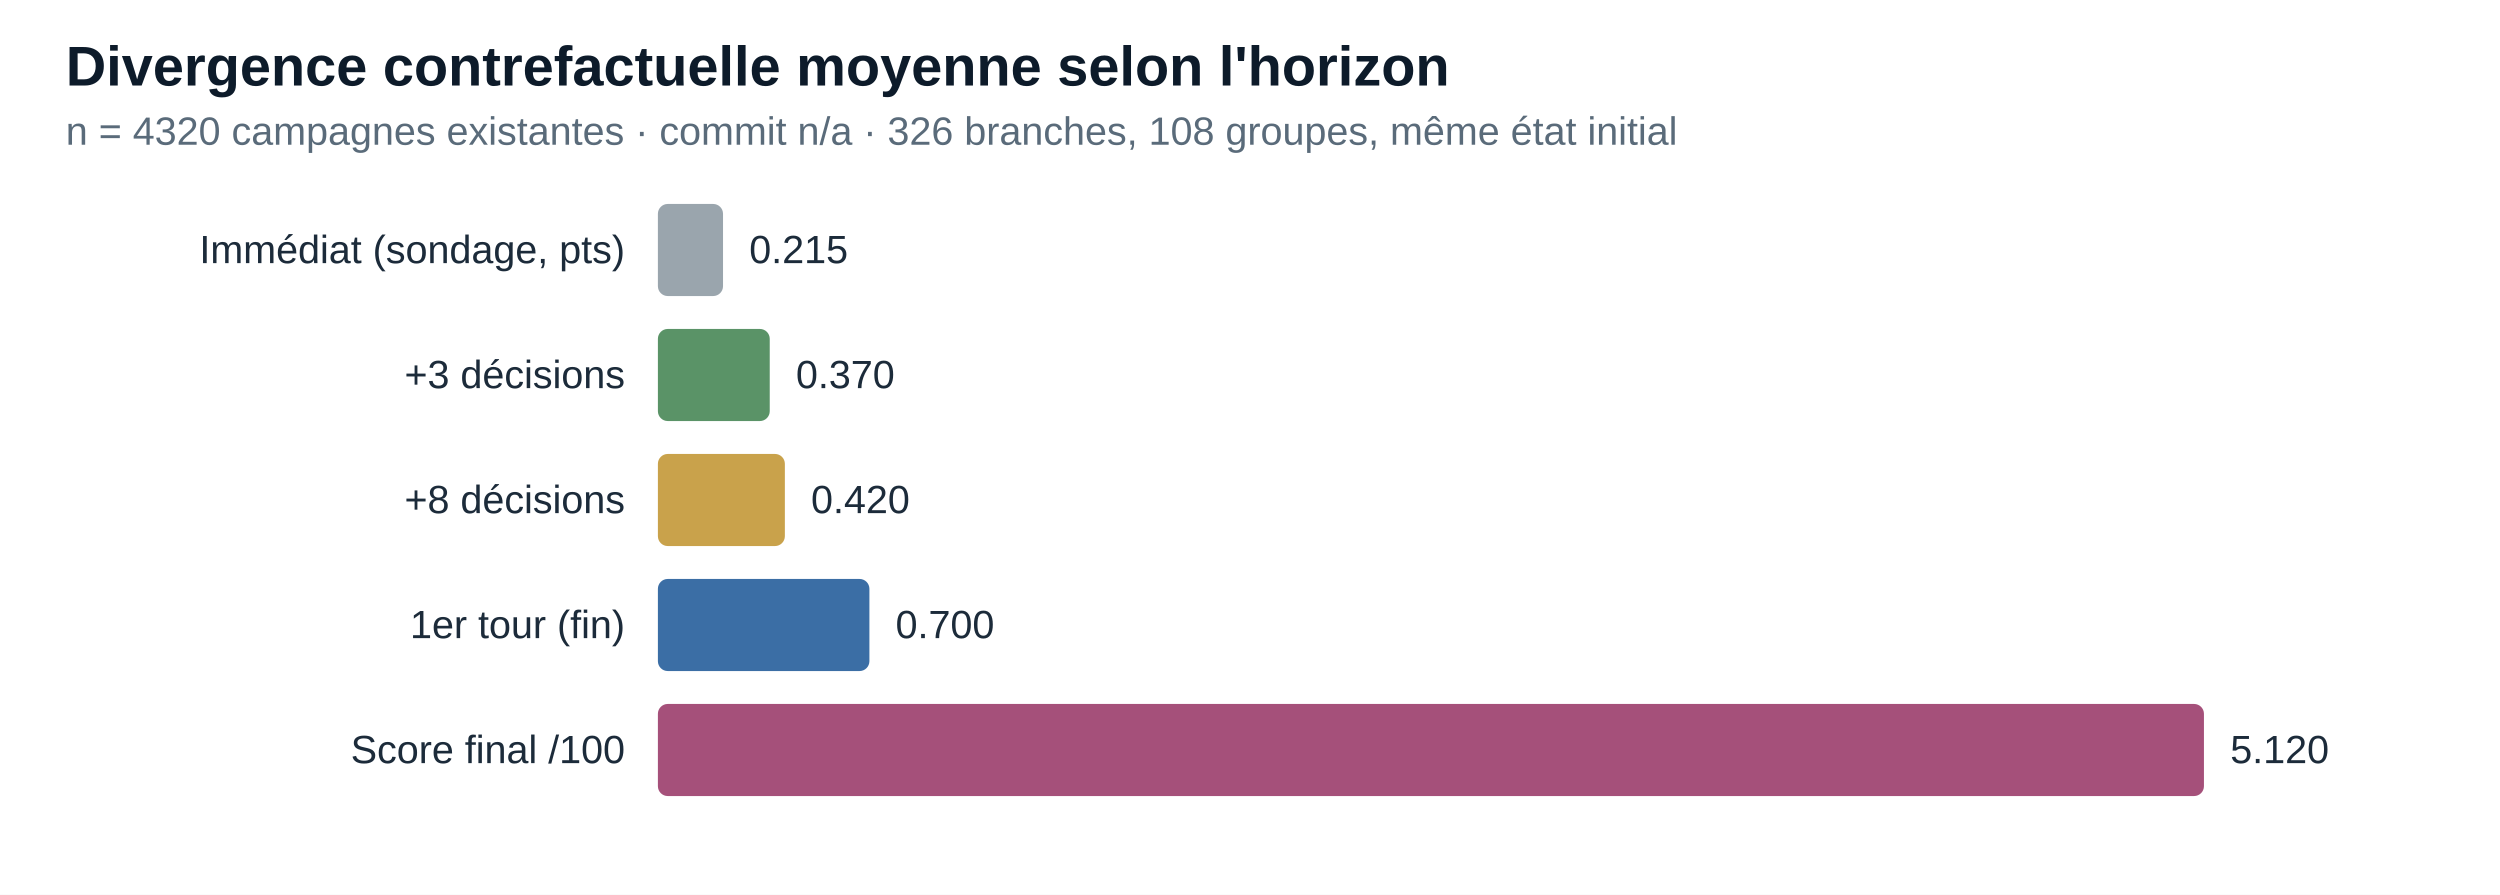
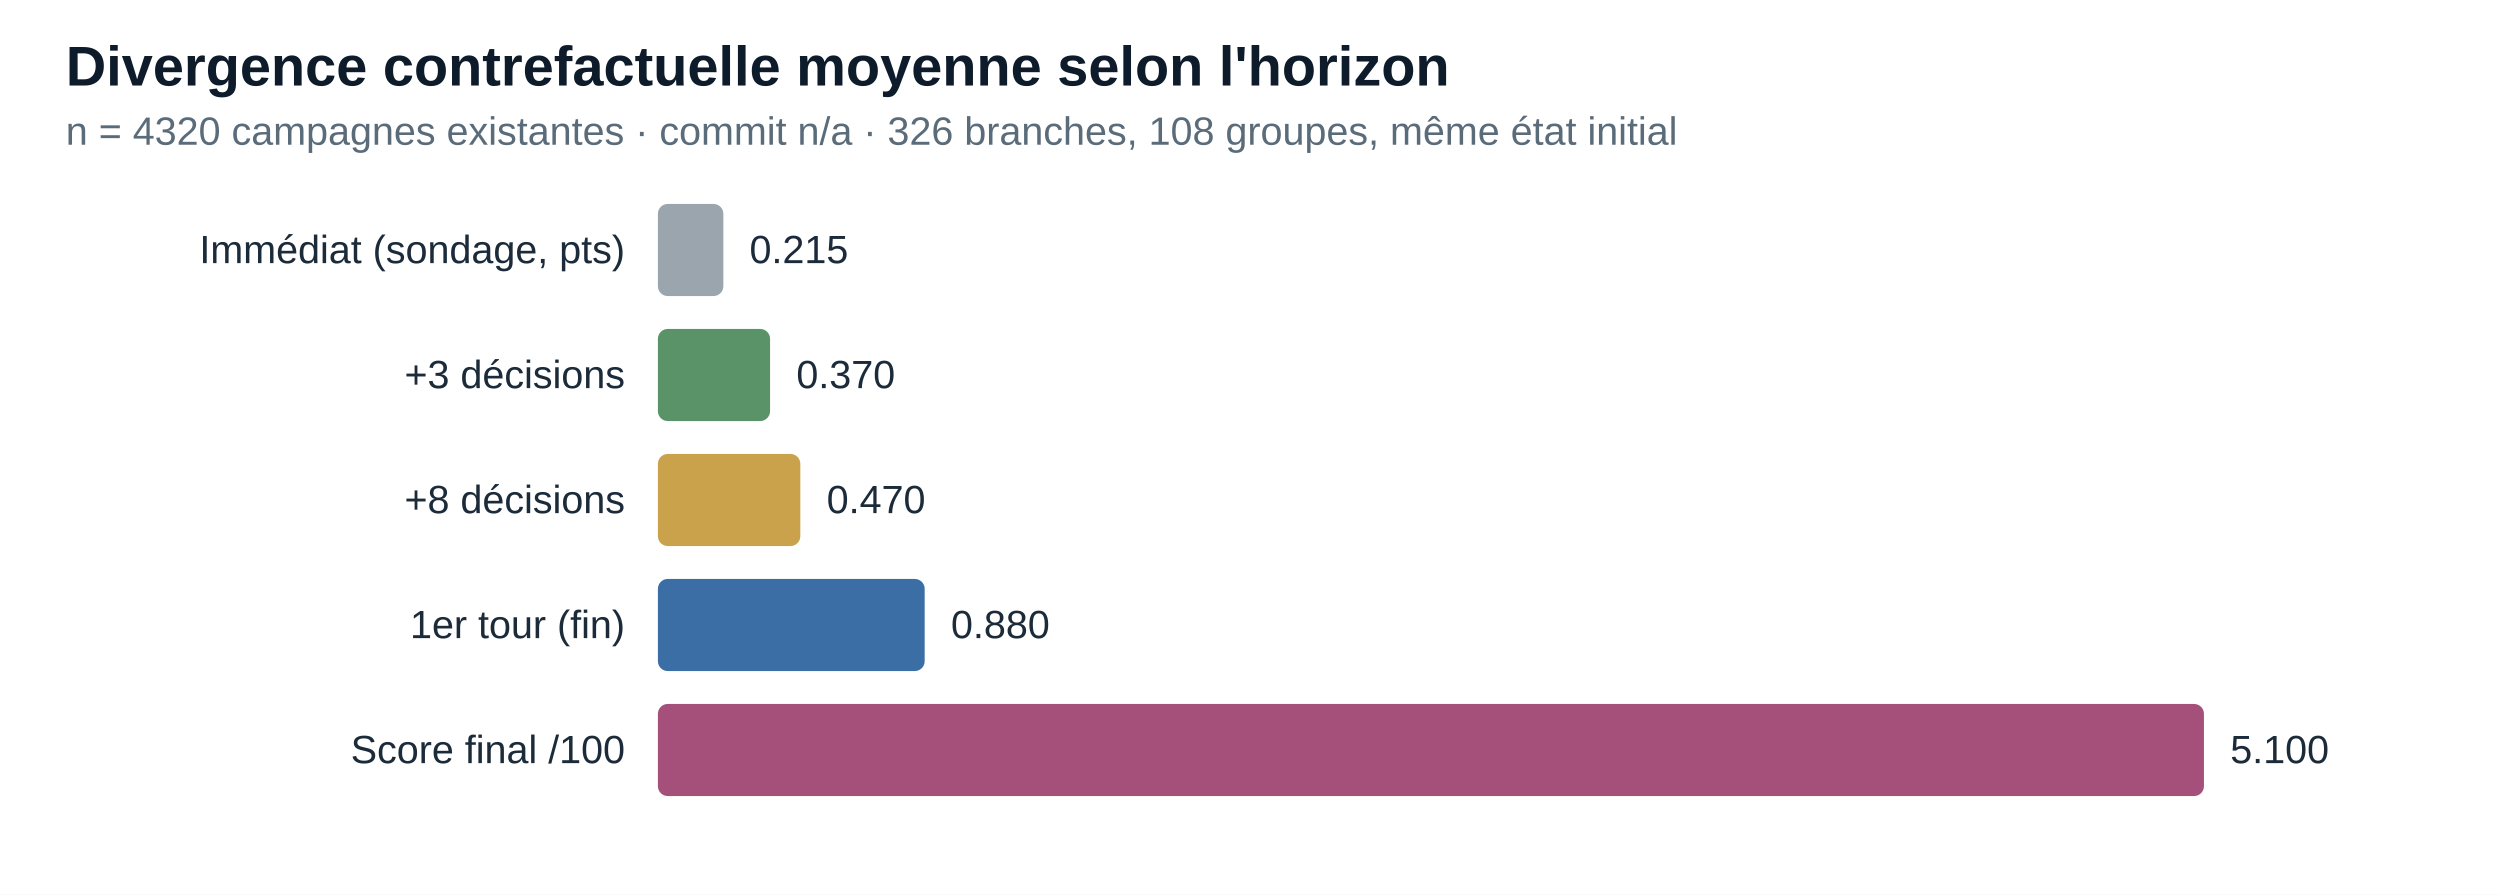
<svg xmlns="http://www.w3.org/2000/svg" width="760" height="272" viewBox="0 0 760 272">
  <rect width="760" height="272" fill="#ffffff" />
  <text x="20" y="26" font-size="17" font-weight="700" fill="#0d1b2a" style="font-family:Arial,Helvetica,sans-serif">Divergence contrefactuelle moyenne selon l'horizon</text>
  <text x="20" y="44" font-size="12" fill="#5a6b7a" style="font-family:Arial,Helvetica,sans-serif">n = 4320 campagnes existantes · commit n/a · 326 branches, 108 groupes, même état initial</text>
  <text x="190" y="80" text-anchor="end" font-size="12" fill="#1c2b3a" style="font-family:Arial,Helvetica,sans-serif">Immédiat (sondage, pts)</text>
-   <rect x="200" y="62" width="19.8" height="28" fill="#9aa5ad" rx="3" />
-   <text x="227.773" y="80" font-size="12" fill="#1c2b3a" style="font-family:Arial,Helvetica,sans-serif">0.215</text>
+   <rect x="200" y="62" width="19.9" height="28" fill="#9aa5ad" rx="3" />
+   <text x="227.851" y="80" font-size="12" fill="#1c2b3a" style="font-family:Arial,Helvetica,sans-serif">0.215</text>
  <text x="190" y="118" text-anchor="end" font-size="12" fill="#1c2b3a" style="font-family:Arial,Helvetica,sans-serif">+3 décisions</text>
-   <rect x="200" y="100" width="34.0" height="28" fill="#5a9367" rx="3" />
-   <text x="241.965" y="118" font-size="12" fill="#1c2b3a" style="font-family:Arial,Helvetica,sans-serif">0.370</text>
+   <rect x="200" y="100" width="34.1" height="28" fill="#5a9367" rx="3" />
+   <text x="242.098" y="118" font-size="12" fill="#1c2b3a" style="font-family:Arial,Helvetica,sans-serif">0.370</text>
  <text x="190" y="156" text-anchor="end" font-size="12" fill="#1c2b3a" style="font-family:Arial,Helvetica,sans-serif">+8 décisions</text>
-   <rect x="200" y="138" width="38.6" height="28" fill="#c9a24b" rx="3" />
-   <text x="246.555" y="156" font-size="12" fill="#1c2b3a" style="font-family:Arial,Helvetica,sans-serif">0.420</text>
+   <rect x="200" y="138" width="43.3" height="28" fill="#c9a24b" rx="3" />
+   <text x="251.314" y="156" font-size="12" fill="#1c2b3a" style="font-family:Arial,Helvetica,sans-serif">0.470</text>
  <text x="190" y="194" text-anchor="end" font-size="12" fill="#1c2b3a" style="font-family:Arial,Helvetica,sans-serif">1er tour (fin)</text>
-   <rect x="200" y="176" width="64.3" height="28" fill="#3b6ea5" rx="3" />
-   <text x="272.258" y="194" font-size="12" fill="#1c2b3a" style="font-family:Arial,Helvetica,sans-serif">0.700</text>
+   <rect x="200" y="176" width="81.1" height="28" fill="#3b6ea5" rx="3" />
+   <text x="289.098" y="194" font-size="12" fill="#1c2b3a" style="font-family:Arial,Helvetica,sans-serif">0.880</text>
  <text x="190" y="232" text-anchor="end" font-size="12" fill="#1c2b3a" style="font-family:Arial,Helvetica,sans-serif">Score final /100</text>
  <rect x="200" y="214" width="470.0" height="28" fill="#a5507a" rx="3" />
-   <text x="678" y="232" font-size="12" fill="#1c2b3a" style="font-family:Arial,Helvetica,sans-serif">5.120</text>
+   <text x="678" y="232" font-size="12" fill="#1c2b3a" style="font-family:Arial,Helvetica,sans-serif">5.100</text>
</svg>
